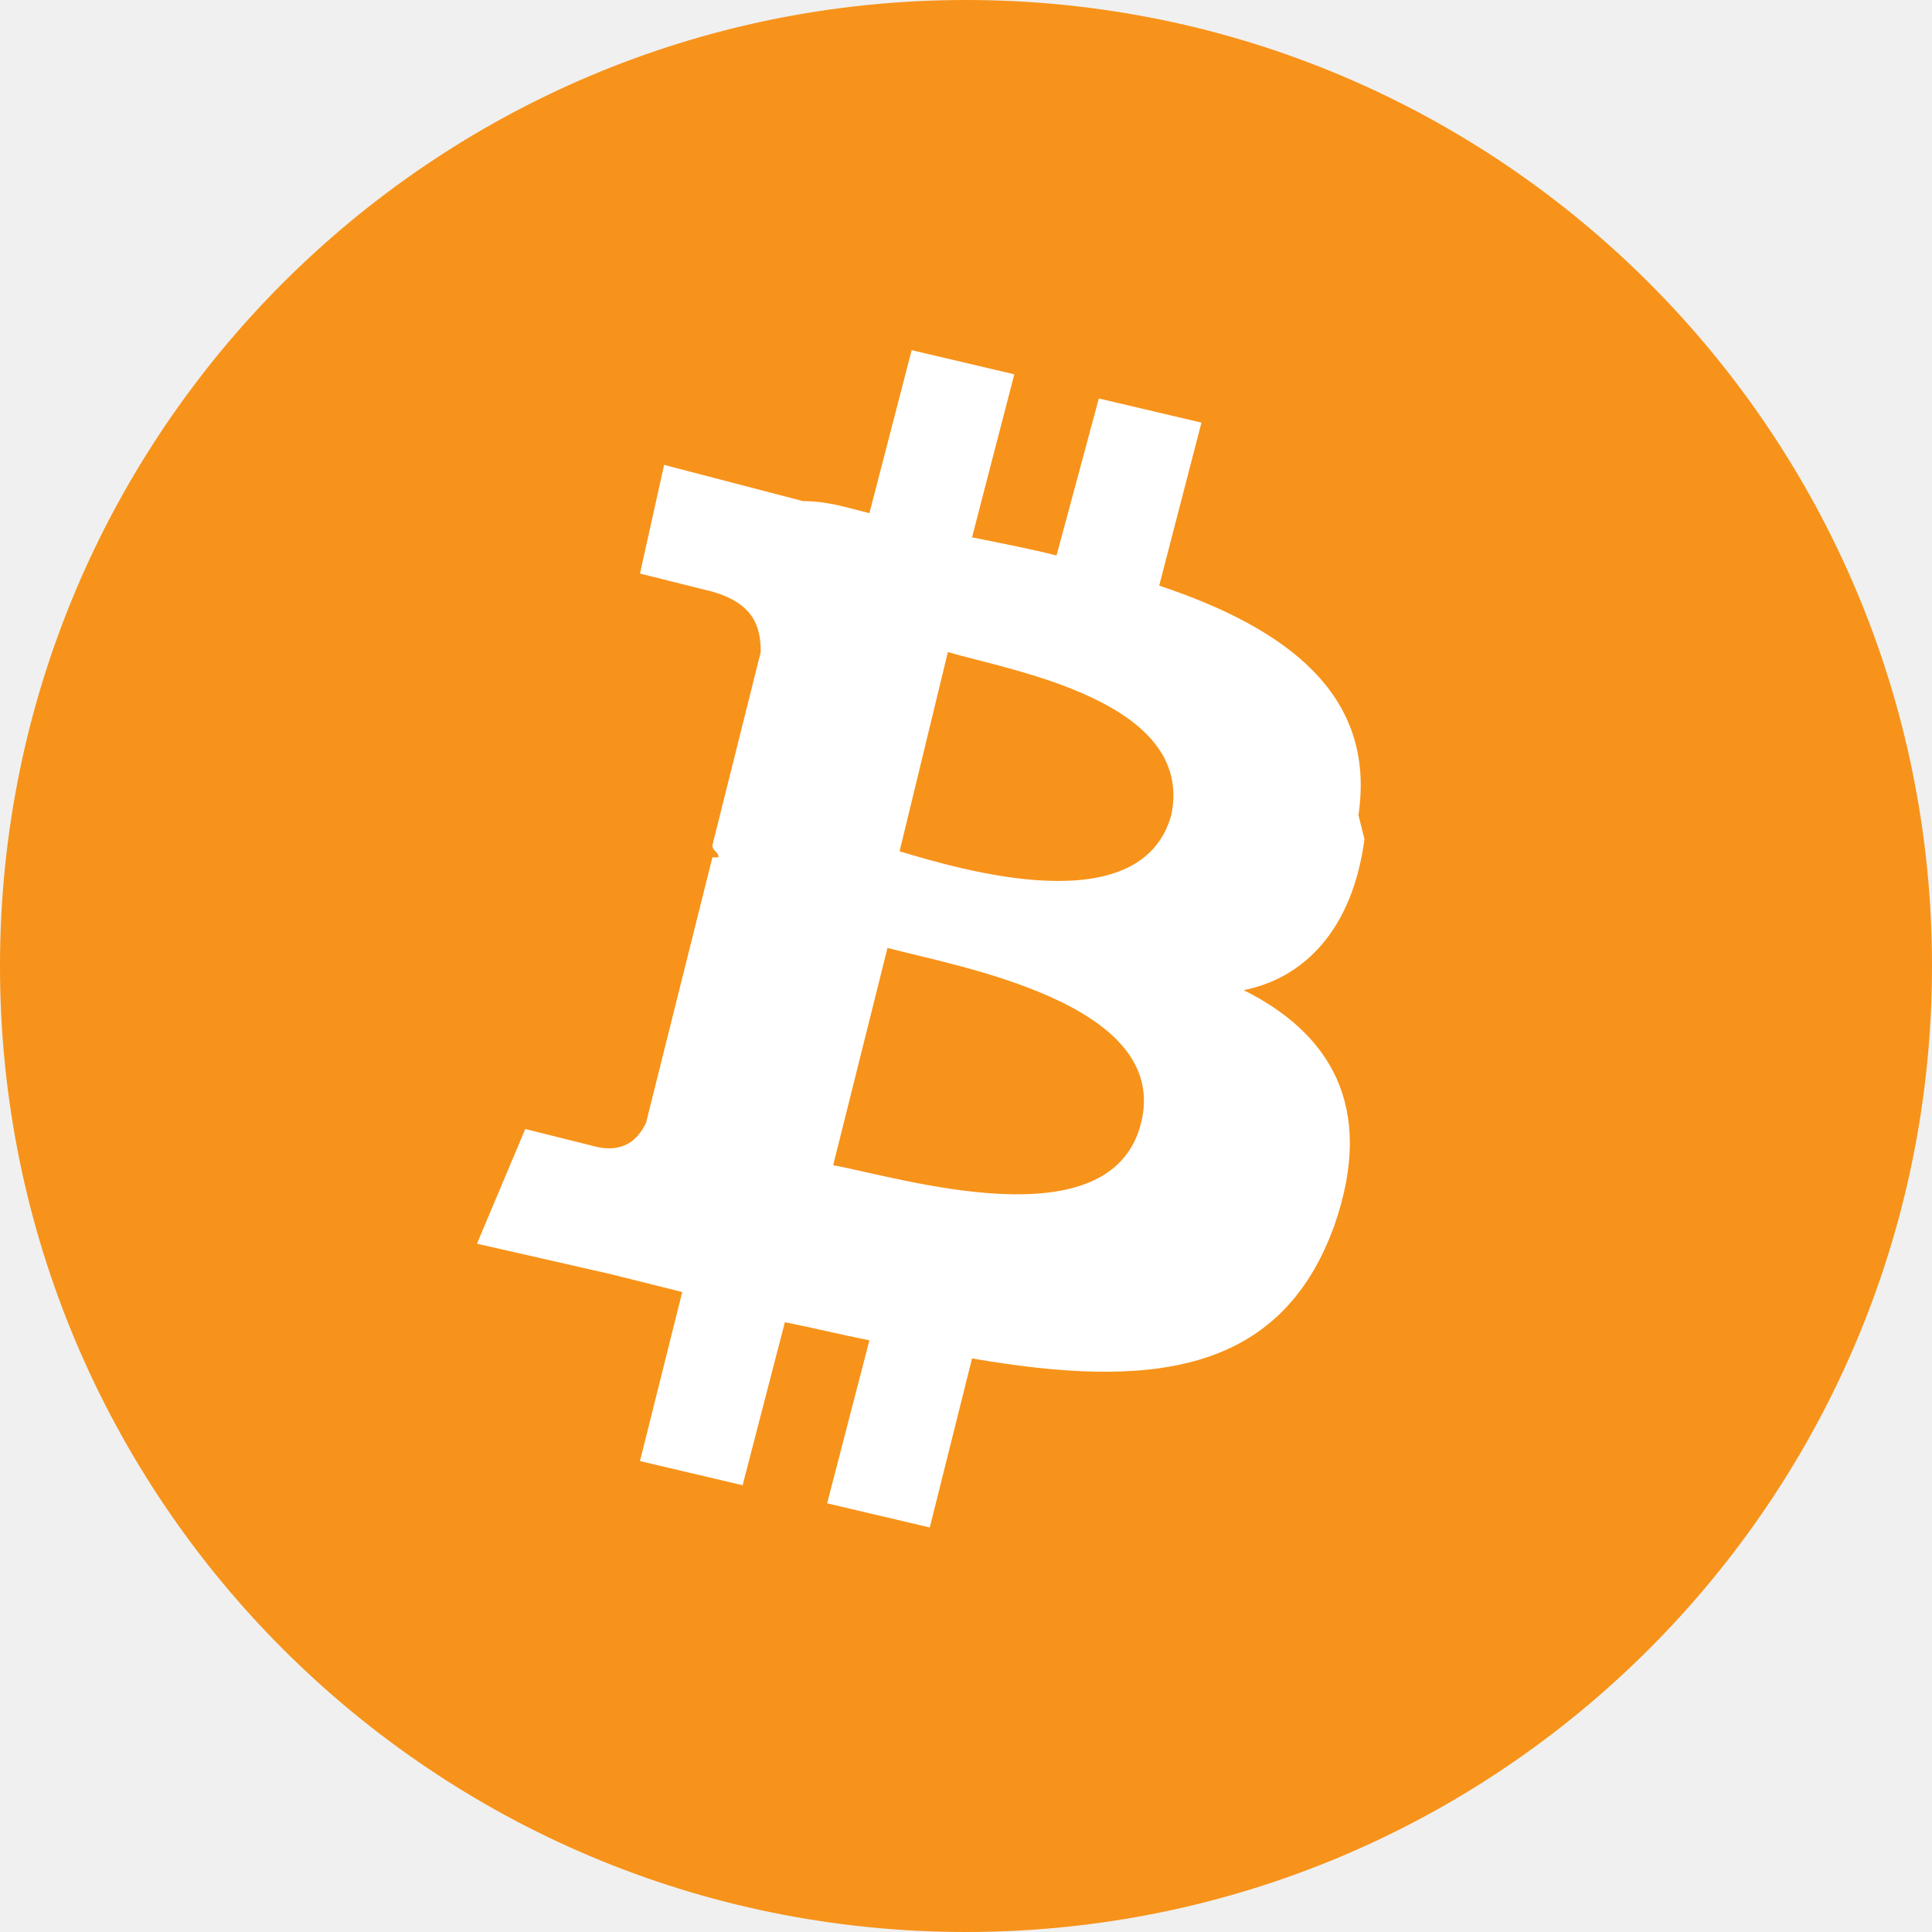
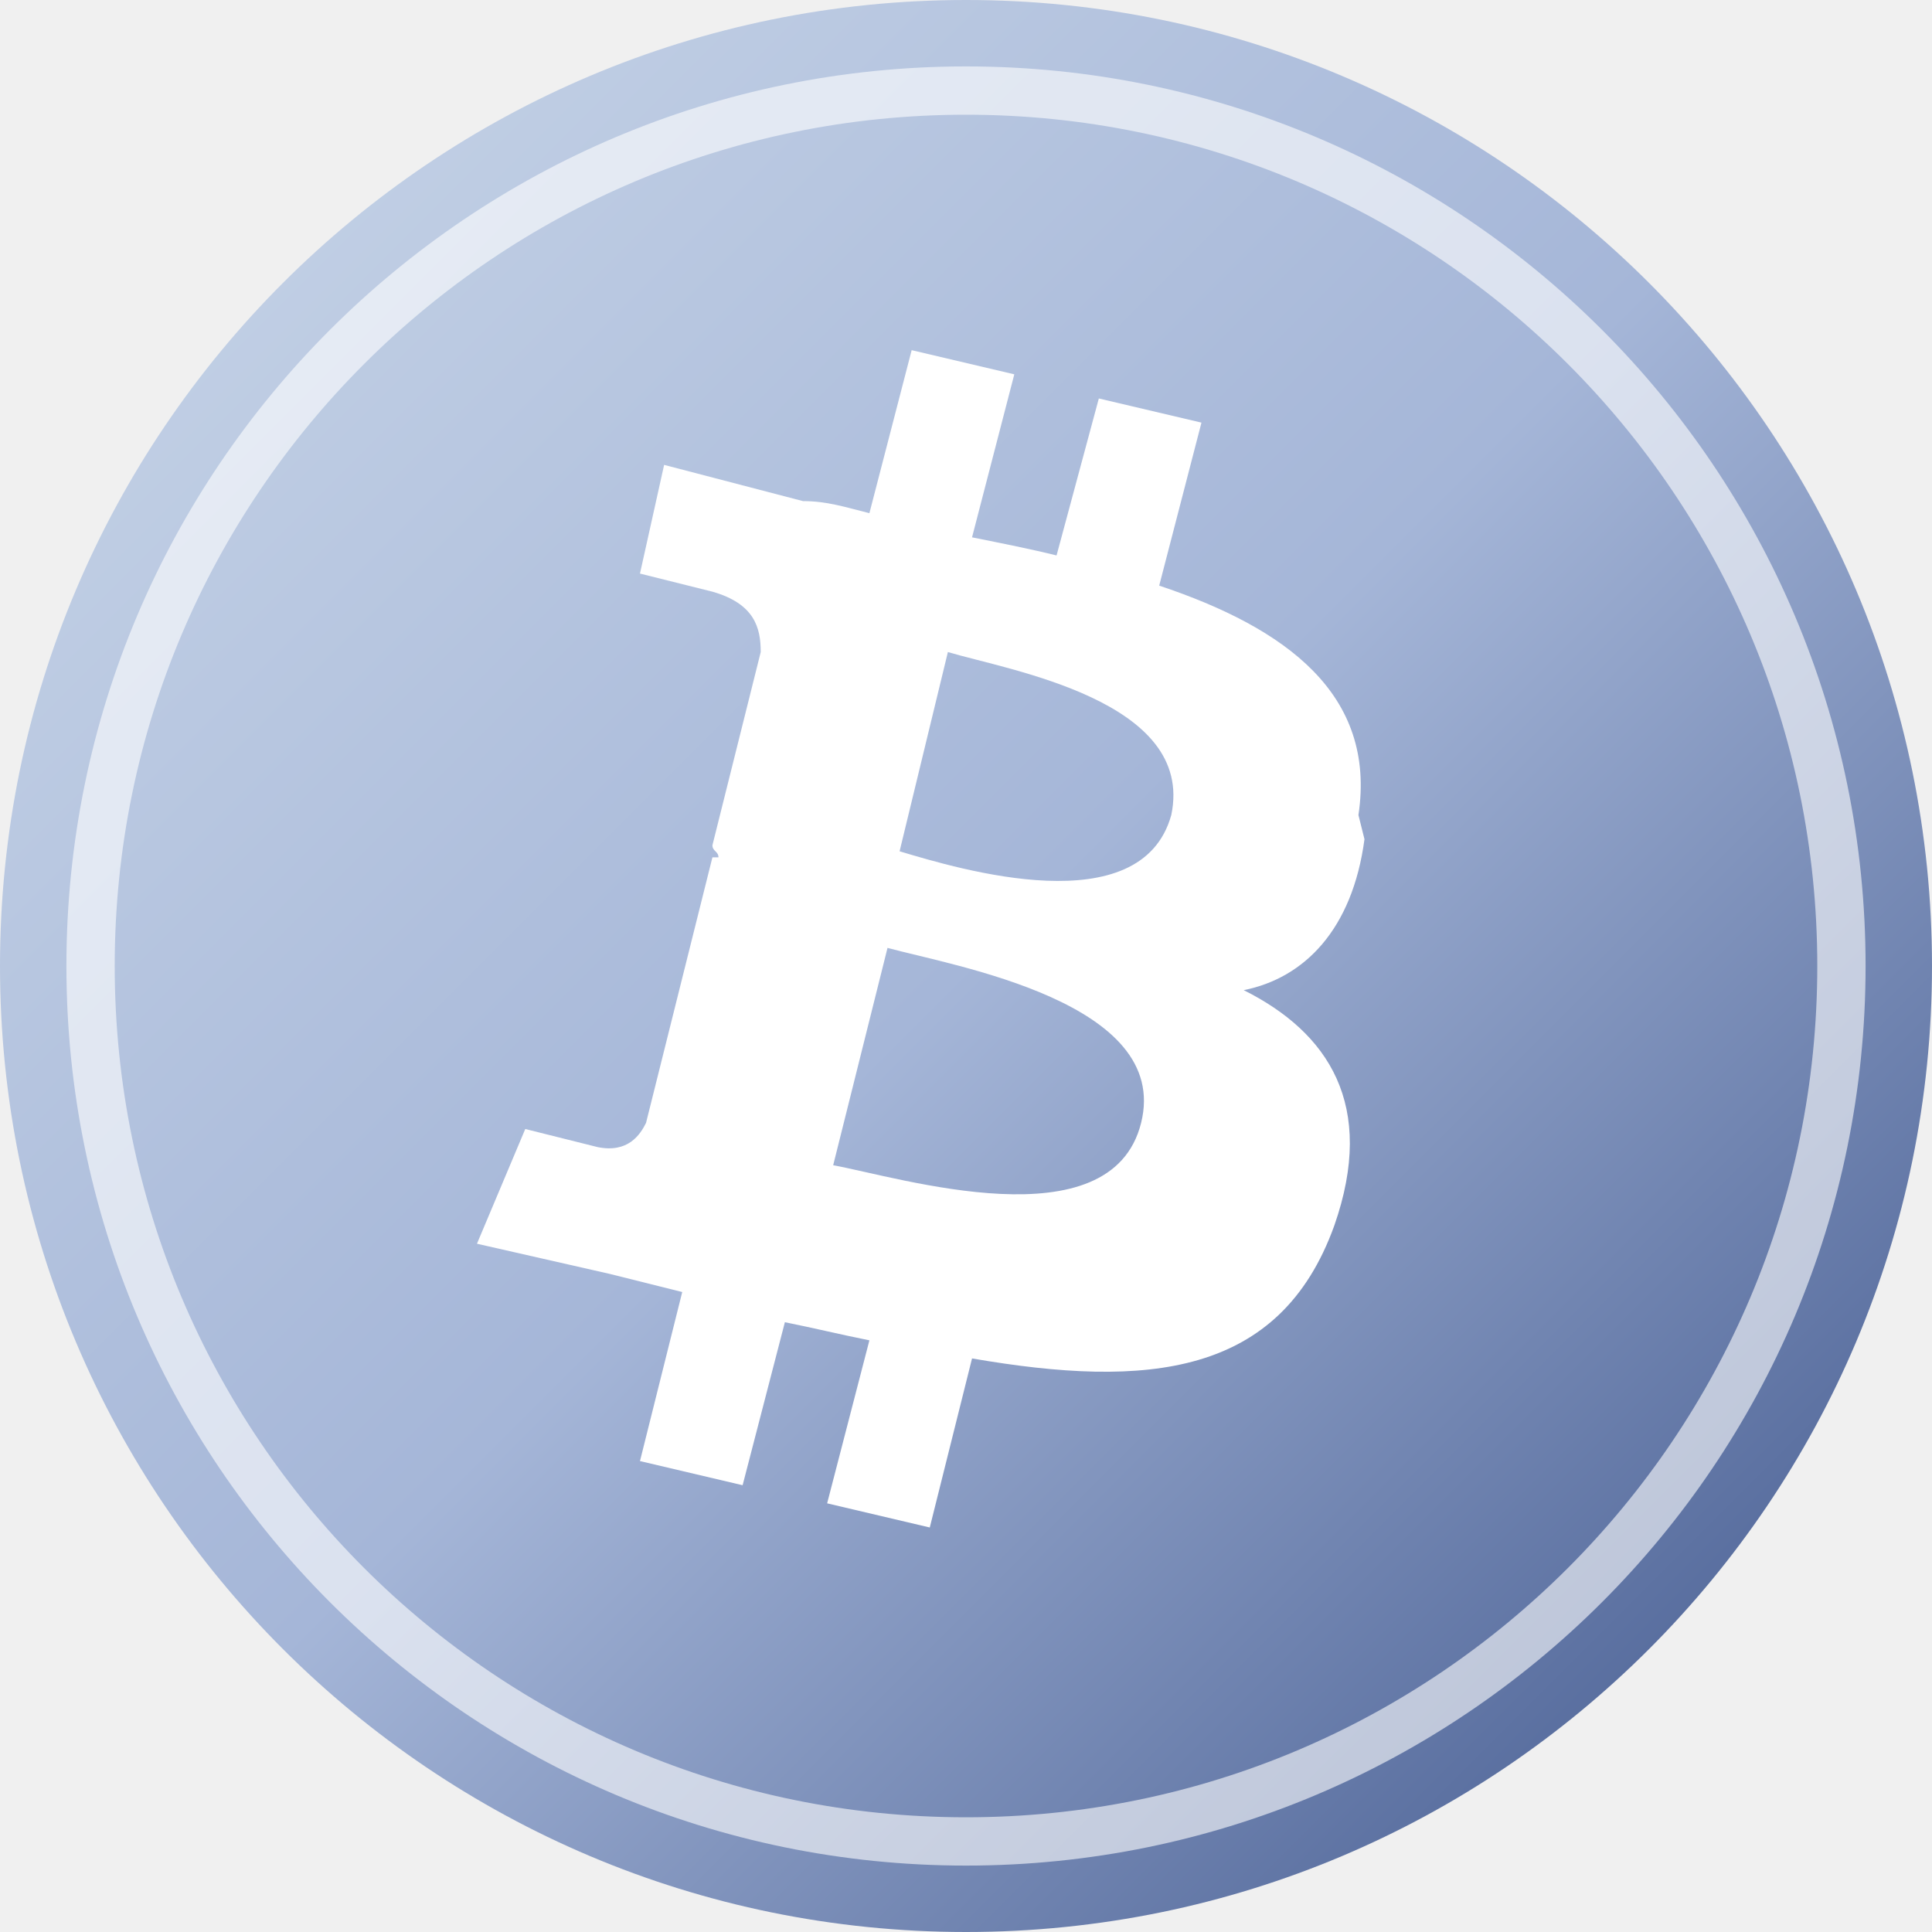
<svg xmlns="http://www.w3.org/2000/svg" width="32" height="32" viewBox="0 0 32 32" fill="none">
-   <circle cx="16" cy="16" r="16" fill="#F7931A" />
+   <defs>
+     <linearGradient id="icyGradient" x1="0%" y1="0%" x2="100%" y2="100%">
+       <stop offset="0%" style="stop-color:#cbd8e9;stop-opacity:1" />
+       <stop offset="50%" style="stop-color:#a5b6d8;stop-opacity:1" />
+       <stop offset="100%" style="stop-color:#3a5188;stop-opacity:1" />
+     </linearGradient>
+   </defs>
+   <circle cx="16" cy="16" r="16" fill="url(#icyGradient)" />
+   <circle cx="16" cy="16" r="14.5" fill="none" stroke="#ffffff" stroke-width="0.8" stroke-opacity="0.6" />
  <path d="M22.5 13.5c.3-2-1.2-3.1-3.3-3.8l.7-2.7-1.7-.4-.7 2.6c-.4-.1-.9-.2-1.4-.3l.7-2.7-1.7-.4-.7 2.7c-.4-.1-.7-.2-1.1-.2l-2.3-.6-.4 1.8s1.2.3 1.2.3c.7.2.8.6.8 1l-.8 3.2c0 .1.1.1.1.2h-.1l-1.1 4.4c-.1.2-.3.5-.8.4 0 0-1.2-.3-1.2-.3l-.8 1.9 2.2.5c.4.1.8.2 1.2.3l-.7 2.8 1.7.4.7-2.7c.5.1.9.2 1.4.3l-.7 2.7 1.7.4.7-2.8c2.9.5 5.1.3 6-2.2.7-2-.1-3.2-1.5-3.9 1-.2 1.8-1 2-2.5zm-3.6 5.1c-.5 2-4 .9-5.1.7l.9-3.6c1.1.3 4.7.9 4.2 2.9zm.5-5.1c-.5 1.8-3.5.9-4.5.6l.8-3.3c1 .3 4.1.8 3.7 2.7z" fill="white" />
</svg>
